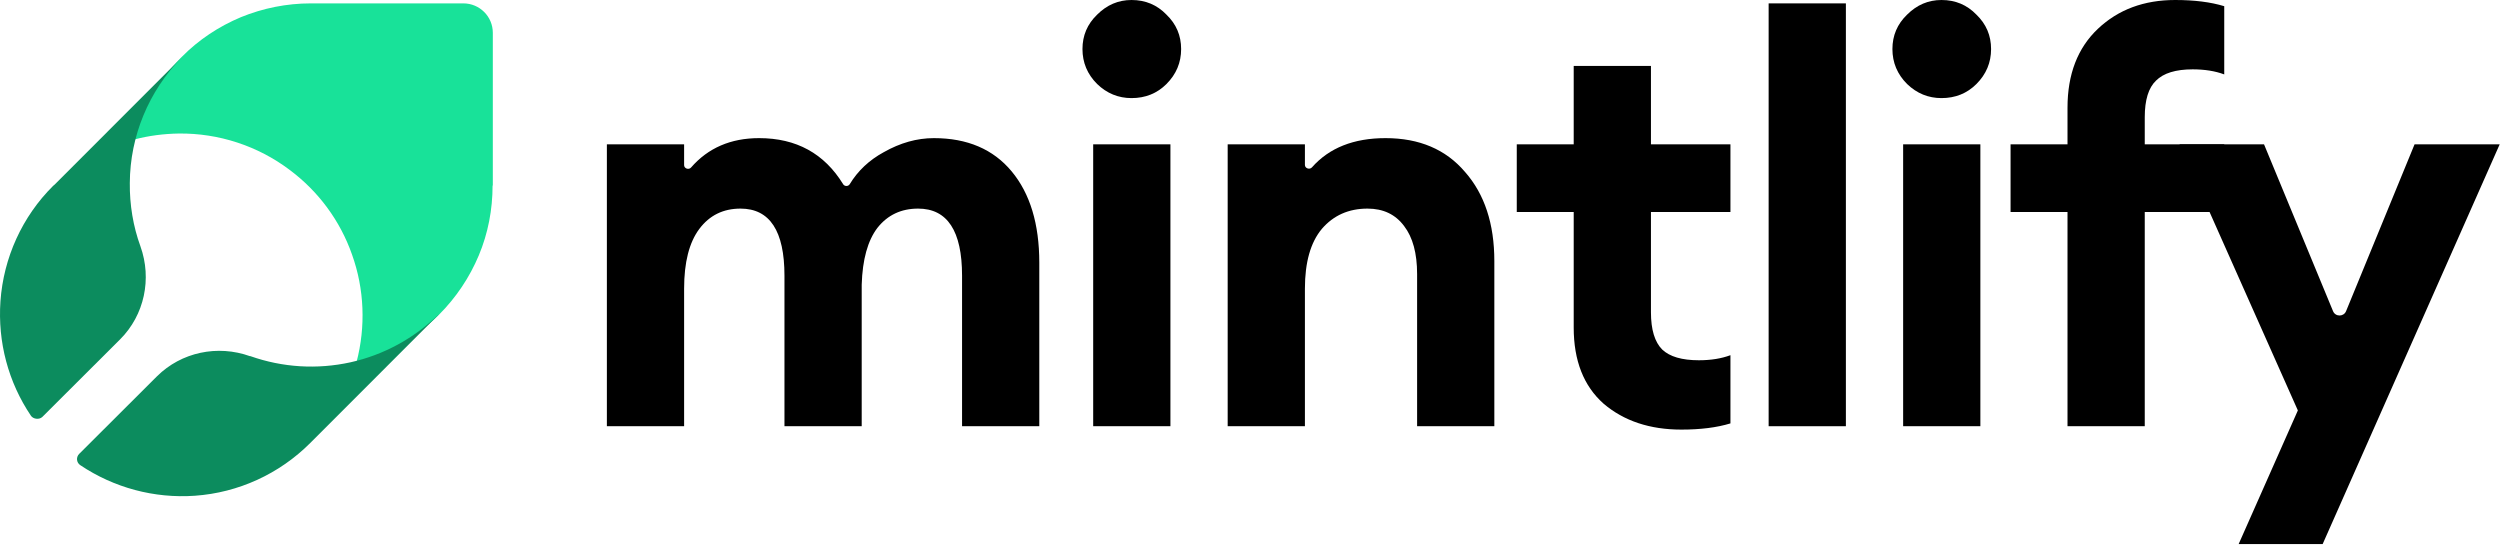
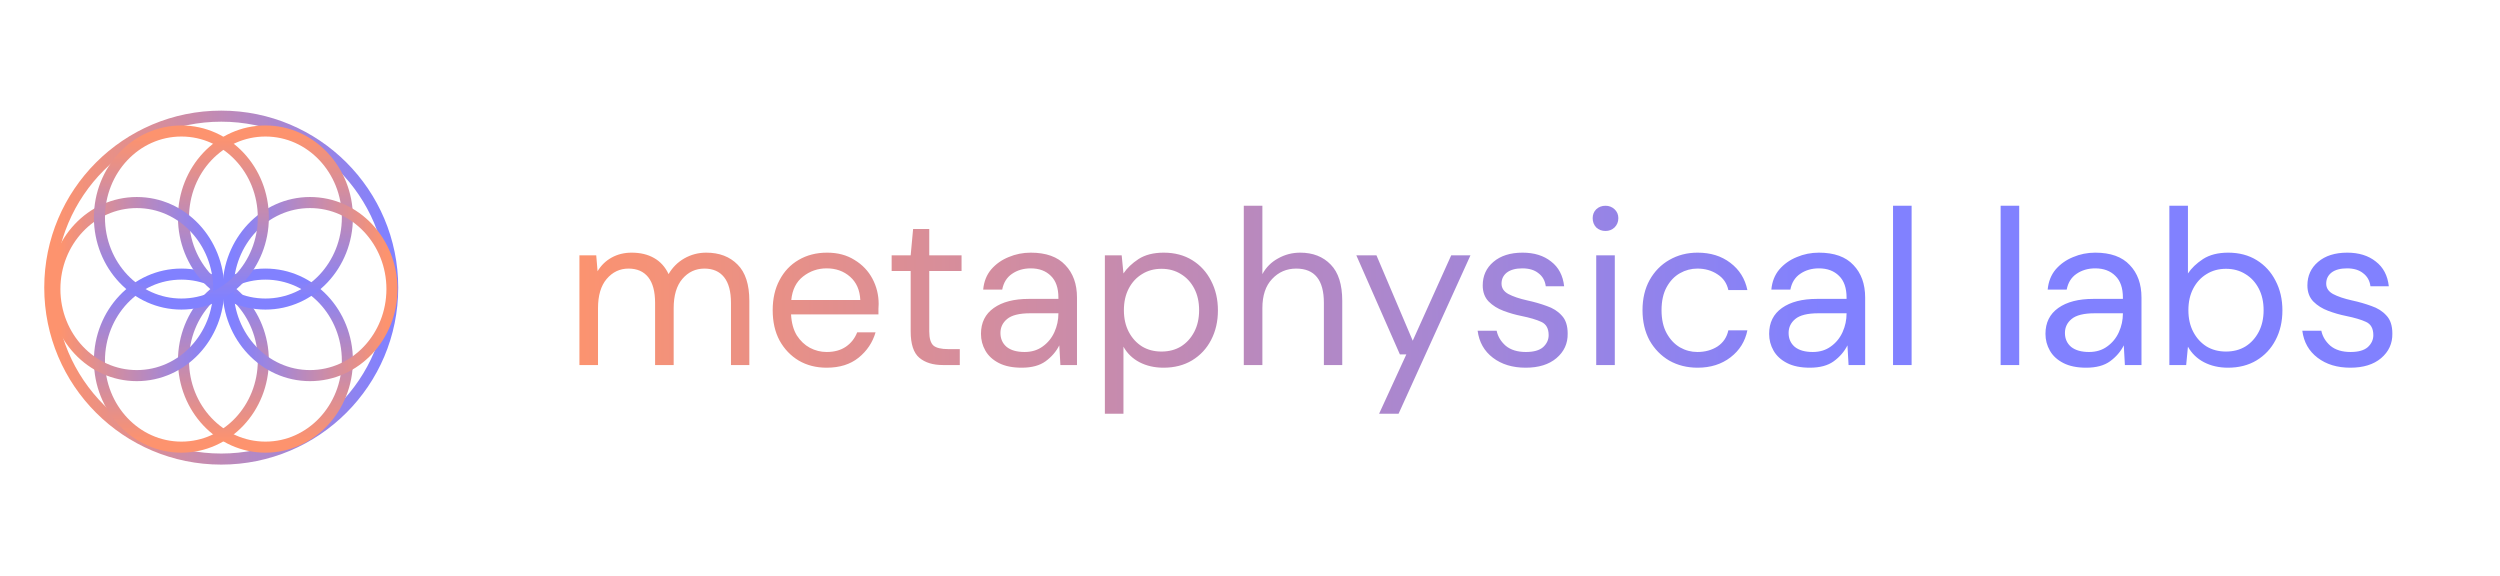
- <svg xmlns="http://www.w3.org/2000/svg" width="1682" height="367" viewBox="0 0 1682 367" fill="none">
-   <path d="M1562.69 366.037H1506.17L1546 276.14L1466.34 97.105H1523.24L1569.66 209.337C1571.28 213.26 1576.84 213.253 1578.45 209.325L1624.52 97.105H1681.79L1562.69 366.037Z" fill="black" />
-   <path d="M1391.02 286.761V142.622H1352.71V97.104H1391.02V72.449C1391.02 49.943 1397.85 32.242 1411.5 19.345C1425.16 6.448 1442.48 0 1463.47 0C1476.37 0 1487.37 1.391 1496.47 4.172V50.069C1490.4 47.793 1483.32 46.656 1475.23 46.656C1463.85 46.656 1455.63 49.184 1450.57 54.242C1445.51 59.046 1442.99 67.265 1442.99 78.897V97.104H1496.47V142.622H1442.99V286.761H1391.02Z" fill="black" />
-   <path d="M1306.22 66.001C1297.37 66.001 1289.66 62.84 1283.08 56.518C1276.51 49.943 1273.22 42.104 1273.22 33C1273.22 23.897 1276.51 16.184 1283.08 9.862C1289.66 3.287 1297.37 0 1306.22 0C1315.58 0 1323.42 3.287 1329.74 9.862C1336.31 16.184 1339.6 23.897 1339.6 33C1339.6 42.104 1336.31 49.943 1329.74 56.518C1323.42 62.84 1315.58 66.001 1306.22 66.001ZM1280.43 286.761V97.104H1332.39V286.761H1280.43Z" fill="black" />
-   <path d="M1189.94 286.761V2.276H1241.91V286.761H1189.94Z" fill="black" />
-   <path d="M1131.24 289.037C1110 289.037 1092.55 283.221 1078.89 271.588C1065.49 259.703 1058.79 242.634 1058.79 220.381V142.622H1020.48V97.104H1058.79V44.38H1110.76V97.104H1164.24V142.622H1110.76V210.14C1110.76 221.772 1113.29 230.117 1118.34 235.174C1123.4 239.979 1131.62 242.381 1143 242.381C1151.09 242.381 1158.17 241.243 1164.24 238.967V284.864C1155.14 287.646 1144.14 289.037 1131.24 289.037Z" fill="black" />
-   <path d="M825.979 286.761V97.104H877.945V110.967C877.945 113.311 881.135 114.347 882.688 112.591C894.273 99.485 910.773 92.932 932.187 92.932C954.946 92.932 972.774 100.518 985.67 115.691C998.82 130.61 1005.39 150.587 1005.39 175.622V286.761H953.429V184.346C953.429 170.438 950.521 159.691 944.704 152.105C938.888 144.265 930.67 140.346 920.049 140.346C907.405 140.346 897.164 144.898 889.325 154.001C881.738 163.105 877.945 176.507 877.945 194.208V286.761H825.979Z" fill="black" />
-   <path d="M761.286 66.001C752.436 66.001 744.723 62.84 738.148 56.518C731.574 49.943 728.286 42.104 728.286 33C728.286 23.897 731.574 16.184 738.148 9.862C744.723 3.287 752.436 0 761.286 0C770.643 0 778.482 3.287 784.804 9.862C791.379 16.184 794.666 23.897 794.666 33C794.666 42.104 791.379 49.943 784.804 56.518C778.482 62.84 770.643 66.001 761.286 66.001ZM735.493 286.761V97.104H787.459V286.761H735.493Z" fill="black" />
-   <path d="M647.273 286.761V185.484C647.273 155.392 637.411 140.346 617.686 140.346C606.307 140.346 597.204 144.645 590.376 153.243C583.801 161.84 580.261 174.61 579.755 191.553V286.761H527.789V185.484C527.789 155.392 517.927 140.346 498.203 140.346C486.571 140.346 477.341 144.898 470.513 154.001C463.685 163.105 460.272 176.507 460.272 194.208V286.761H408.306V97.104H460.272V111.103C460.272 113.435 463.407 114.462 464.939 112.704C476.419 99.522 491.68 92.932 510.72 92.932C535.742 92.932 554.588 103.262 567.259 123.923C568.258 125.553 570.718 125.527 571.712 123.894C577.189 114.891 584.802 107.731 594.548 102.415C605.675 96.093 616.928 92.932 628.307 92.932C650.813 92.932 668.261 100.392 680.652 115.311C693.043 130.231 699.239 150.714 699.239 176.76V286.761H647.273Z" fill="black" />
-   <path d="M331.569 124.833V22.09C331.569 11.065 322.625 2.276 311.764 2.276H209.069C192.938 2.276 176.967 5.472 162.113 11.544C147.26 17.775 133.685 26.724 122.345 38.228L121.546 39.027C106.533 54.207 95.833 73.062 90.402 93.834C100.145 91.277 110.206 89.999 120.268 89.839C147.1 89.52 173.453 98.148 194.855 114.287C214.18 128.668 228.873 148.481 236.859 171.331C245.164 194.5 246.122 219.746 239.893 243.554C260.496 238.122 279.503 227.416 294.675 212.396L295.474 211.597C306.813 200.252 315.917 186.67 322.145 171.81C328.374 156.95 331.409 140.971 331.409 124.833H331.569Z" fill="#18E299" />
-   <path d="M87.337 123.098C87.496 91.579 100.066 61.334 122.182 38.73L36.739 124.212C36.421 124.531 36.102 124.69 35.784 125.008C14.941 145.702 2.371 173.4 0.303 202.69C-1.607 230.07 5.553 257.131 20.828 279.736C22.285 281.892 26.238 282.601 28.466 280.532L80.813 228.319C97.202 211.923 102.293 187.568 94.497 165.759C89.564 152.229 87.178 137.743 87.337 123.098Z" fill="#0C8C5E" />
-   <path d="M294.976 211.605C278.587 227.683 258.062 238.826 235.786 243.761C213.351 248.695 190.121 247.263 168.482 239.622C168.482 239.622 168.323 239.622 168.164 239.622C146.365 231.822 122.022 236.916 105.633 253.153L53.285 305.365C51.057 307.594 51.376 311.255 54.081 313.006C76.674 328.128 103.724 335.451 131.091 333.541C160.368 331.471 187.894 318.896 208.737 298.043L209.533 297.247L294.976 211.764V211.605Z" fill="#0C8C5E" />
+ <svg xmlns="http://www.w3.org/2000/svg" width="226" height="52" viewBox="0 0 226 52" fill="none">
+   <circle cx="15" cy="15" r="15.5" transform="matrix(-1 0 0 1 35 11)" stroke="url(#paint0_linear_10358_3143)" />
+   <path d="M23.996 24.778C19.878 24.778 16.588 28.308 16.588 32.6C16.588 36.892 19.878 40.422 23.996 40.422C28.114 40.422 31.403 36.892 31.403 32.6C31.403 28.308 28.114 24.778 23.996 24.778Z" stroke="url(#paint1_linear_10358_3143)" />
+   <path d="M16.398 24.778C12.279 24.778 8.989 28.308 8.989 32.6C8.989 36.892 12.279 40.422 16.398 40.422C20.515 40.422 23.805 36.892 23.805 32.6C23.805 28.308 20.515 24.778 16.398 24.778Z" stroke="url(#paint2_linear_10358_3143)" />
+   <path d="M23.996 11.842C19.878 11.842 16.588 15.373 16.588 19.665C16.588 23.957 19.878 27.487 23.996 27.487C28.114 27.487 31.403 23.957 31.403 19.665C31.403 15.373 28.114 11.843 23.996 11.842Z" stroke="url(#paint3_linear_10358_3143)" />
+   <path d="M28.025 18.31C23.907 18.31 20.617 21.84 20.617 26.132C20.617 30.424 23.907 33.955 28.025 33.955C32.143 33.955 35.432 30.424 35.433 26.132C35.433 21.84 32.143 18.31 28.025 18.31Z" stroke="url(#paint4_linear_10358_3143)" />
+   <path d="M12.368 18.31C8.25 18.31 4.96 21.84 4.96 26.132C4.96 30.424 8.25 33.955 12.368 33.955C16.486 33.955 19.775 30.424 19.775 26.132C19.775 21.84 16.486 18.31 12.368 18.31Z" stroke="url(#paint5_linear_10358_3143)" />
+   <path d="M16.398 11.842C12.279 11.842 8.989 15.373 8.989 19.665C8.989 23.957 12.279 27.487 16.398 27.487C20.515 27.487 23.805 23.957 23.805 19.665C23.805 15.373 20.515 11.843 16.398 11.842Z" stroke="url(#paint6_linear_10358_3143)" />
+   <path d="M52.38 33V23.08H53.9L54.02 24.52C54.34 23.987 54.767 23.573 55.3 23.28C55.833 22.987 56.433 22.84 57.1 22.84C57.887 22.84 58.56 23 59.12 23.32C59.693 23.64 60.133 24.127 60.44 24.78C60.787 24.18 61.26 23.707 61.86 23.36C62.473 23.013 63.133 22.84 63.84 22.84C65.027 22.84 65.973 23.2 66.68 23.92C67.387 24.627 67.74 25.72 67.74 27.2V33H66.08V27.38C66.08 26.353 65.873 25.58 65.46 25.06C65.047 24.54 64.453 24.28 63.68 24.28C62.88 24.28 62.213 24.593 61.68 25.22C61.16 25.833 60.9 26.713 60.9 27.86V33H59.22V27.38C59.22 26.353 59.013 25.58 58.6 25.06C58.187 24.54 57.593 24.28 56.82 24.28C56.033 24.28 55.373 24.593 54.84 25.22C54.32 25.833 54.06 26.713 54.06 27.86V33H52.38ZM74.731 33.24C73.784 33.24 72.944 33.027 72.211 32.6C71.477 32.16 70.897 31.553 70.471 30.78C70.057 30.007 69.851 29.093 69.851 28.04C69.851 27 70.057 26.093 70.471 25.32C70.884 24.533 71.457 23.927 72.191 23.5C72.937 23.06 73.797 22.84 74.771 22.84C75.731 22.84 76.557 23.06 77.251 23.5C77.957 23.927 78.497 24.493 78.871 25.2C79.244 25.907 79.431 26.667 79.431 27.48C79.431 27.627 79.424 27.773 79.411 27.92C79.411 28.067 79.411 28.233 79.411 28.42H71.511C71.551 29.18 71.724 29.813 72.031 30.32C72.351 30.813 72.744 31.187 73.211 31.44C73.691 31.693 74.197 31.82 74.731 31.82C75.424 31.82 76.004 31.66 76.471 31.34C76.937 31.02 77.277 30.587 77.491 30.04H79.151C78.884 30.96 78.371 31.727 77.611 32.34C76.864 32.94 75.904 33.24 74.731 33.24ZM74.731 24.26C73.931 24.26 73.217 24.507 72.591 25C71.977 25.48 71.624 26.187 71.531 27.12H77.771C77.731 26.227 77.424 25.527 76.851 25.02C76.277 24.513 75.571 24.26 74.731 24.26ZM85.245 33C84.339 33 83.625 32.78 83.105 32.34C82.585 31.9 82.325 31.107 82.325 29.96V24.5H80.605V23.08H82.325L82.545 20.7H84.005V23.08H86.925V24.5H84.005V29.96C84.005 30.587 84.132 31.013 84.385 31.24C84.639 31.453 85.085 31.56 85.725 31.56H86.765V33H85.245ZM92.36 33.24C91.533 33.24 90.846 33.1 90.3 32.82C89.753 32.54 89.346 32.167 89.08 31.7C88.813 31.233 88.68 30.727 88.68 30.18C88.68 29.167 89.066 28.387 89.84 27.84C90.613 27.293 91.666 27.02 93 27.02H95.68V26.9C95.68 26.033 95.453 25.38 95 24.94C94.546 24.487 93.94 24.26 93.18 24.26C92.526 24.26 91.96 24.427 91.48 24.76C91.013 25.08 90.72 25.553 90.6 26.18H88.88C88.946 25.46 89.186 24.853 89.6 24.36C90.026 23.867 90.553 23.493 91.18 23.24C91.806 22.973 92.473 22.84 93.18 22.84C94.566 22.84 95.606 23.213 96.3 23.96C97.006 24.693 97.36 25.673 97.36 26.9V33H95.86L95.76 31.22C95.48 31.78 95.066 32.26 94.52 32.66C93.986 33.047 93.266 33.24 92.36 33.24ZM92.62 31.82C93.26 31.82 93.806 31.653 94.26 31.32C94.726 30.987 95.08 30.553 95.32 30.02C95.56 29.487 95.68 28.927 95.68 28.34V28.32H93.14C92.153 28.32 91.453 28.493 91.04 28.84C90.64 29.173 90.44 29.593 90.44 30.1C90.44 30.62 90.626 31.04 91 31.36C91.386 31.667 91.926 31.82 92.62 31.82ZM99.88 37.4V23.08H101.4L101.56 24.72C101.88 24.24 102.333 23.807 102.92 23.42C103.52 23.033 104.28 22.84 105.2 22.84C106.187 22.84 107.047 23.067 107.78 23.52C108.513 23.973 109.08 24.593 109.48 25.38C109.893 26.167 110.1 27.06 110.1 28.06C110.1 29.06 109.893 29.953 109.48 30.74C109.08 31.513 108.507 32.127 107.76 32.58C107.027 33.02 106.167 33.24 105.18 33.24C104.367 33.24 103.64 33.073 103 32.74C102.373 32.407 101.893 31.94 101.56 31.34V37.4H99.88ZM105 31.78C105.667 31.78 106.253 31.627 106.76 31.32C107.267 31 107.667 30.56 107.96 30C108.253 29.44 108.4 28.787 108.4 28.04C108.4 27.293 108.253 26.64 107.96 26.08C107.667 25.52 107.267 25.087 106.76 24.78C106.253 24.46 105.667 24.3 105 24.3C104.333 24.3 103.747 24.46 103.24 24.78C102.733 25.087 102.333 25.52 102.04 26.08C101.747 26.64 101.6 27.293 101.6 28.04C101.6 28.787 101.747 29.44 102.04 30C102.333 30.56 102.733 31 103.24 31.32C103.747 31.627 104.333 31.78 105 31.78ZM112.439 33V18.6H114.119V24.78C114.452 24.167 114.925 23.693 115.539 23.36C116.152 23.013 116.819 22.84 117.539 22.84C118.685 22.84 119.605 23.2 120.299 23.92C120.992 24.627 121.339 25.72 121.339 27.2V33H119.679V27.38C119.679 25.313 118.845 24.28 117.179 24.28C116.312 24.28 115.585 24.593 114.999 25.22C114.412 25.833 114.119 26.713 114.119 27.86V33H112.439ZM124.671 37.4L127.131 32.04H126.551L122.611 23.08H124.431L127.711 30.8L131.191 23.08H132.931L126.431 37.4H124.671ZM137.918 33.24C136.732 33.24 135.745 32.94 134.958 32.34C134.172 31.74 133.712 30.927 133.578 29.9H135.298C135.405 30.42 135.678 30.873 136.118 31.26C136.572 31.633 137.178 31.82 137.938 31.82C138.645 31.82 139.165 31.673 139.498 31.38C139.832 31.073 139.998 30.713 139.998 30.3C139.998 29.7 139.778 29.3 139.338 29.1C138.912 28.9 138.305 28.72 137.518 28.56C136.985 28.453 136.452 28.3 135.918 28.1C135.385 27.9 134.938 27.62 134.578 27.26C134.218 26.887 134.038 26.4 134.038 25.8C134.038 24.933 134.358 24.227 134.998 23.68C135.652 23.12 136.532 22.84 137.638 22.84C138.692 22.84 139.552 23.107 140.218 23.64C140.898 24.16 141.292 24.907 141.398 25.88H139.738C139.672 25.373 139.452 24.98 139.078 24.7C138.718 24.407 138.232 24.26 137.618 24.26C137.018 24.26 136.552 24.387 136.218 24.64C135.898 24.893 135.738 25.227 135.738 25.64C135.738 26.04 135.945 26.353 136.358 26.58C136.785 26.807 137.358 27 138.078 27.16C138.692 27.293 139.272 27.46 139.818 27.66C140.378 27.847 140.832 28.133 141.178 28.52C141.538 28.893 141.718 29.44 141.718 30.16C141.732 31.053 141.392 31.793 140.698 32.38C140.018 32.953 139.092 33.24 137.918 33.24ZM145.138 20.88C144.805 20.88 144.525 20.773 144.298 20.56C144.085 20.333 143.978 20.053 143.978 19.72C143.978 19.4 144.085 19.133 144.298 18.92C144.525 18.707 144.805 18.6 145.138 18.6C145.458 18.6 145.732 18.707 145.958 18.92C146.185 19.133 146.298 19.4 146.298 19.72C146.298 20.053 146.185 20.333 145.958 20.56C145.732 20.773 145.458 20.88 145.138 20.88ZM144.298 33V23.08H145.978V33H144.298ZM153.463 33.24C152.517 33.24 151.663 33.027 150.903 32.6C150.157 32.16 149.563 31.553 149.123 30.78C148.697 29.993 148.483 29.08 148.483 28.04C148.483 27 148.697 26.093 149.123 25.32C149.563 24.533 150.157 23.927 150.903 23.5C151.663 23.06 152.517 22.84 153.463 22.84C154.637 22.84 155.623 23.147 156.423 23.76C157.237 24.373 157.75 25.193 157.963 26.22H156.243C156.11 25.607 155.783 25.133 155.263 24.8C154.743 24.453 154.137 24.28 153.443 24.28C152.883 24.28 152.357 24.42 151.863 24.7C151.37 24.98 150.97 25.4 150.663 25.96C150.357 26.52 150.203 27.213 150.203 28.04C150.203 28.867 150.357 29.56 150.663 30.12C150.97 30.68 151.37 31.107 151.863 31.4C152.357 31.68 152.883 31.82 153.443 31.82C154.137 31.82 154.743 31.653 155.263 31.32C155.783 30.973 156.11 30.487 156.243 29.86H157.963C157.763 30.86 157.257 31.673 156.443 32.3C155.63 32.927 154.637 33.24 153.463 33.24ZM163.61 33.24C162.783 33.24 162.096 33.1 161.55 32.82C161.003 32.54 160.596 32.167 160.33 31.7C160.063 31.233 159.93 30.727 159.93 30.18C159.93 29.167 160.316 28.387 161.09 27.84C161.863 27.293 162.916 27.02 164.25 27.02H166.93V26.9C166.93 26.033 166.703 25.38 166.25 24.94C165.796 24.487 165.19 24.26 164.43 24.26C163.776 24.26 163.21 24.427 162.73 24.76C162.263 25.08 161.97 25.553 161.85 26.18H160.13C160.196 25.46 160.436 24.853 160.85 24.36C161.276 23.867 161.803 23.493 162.43 23.24C163.056 22.973 163.723 22.84 164.43 22.84C165.816 22.84 166.856 23.213 167.55 23.96C168.256 24.693 168.61 25.673 168.61 26.9V33H167.11L167.01 31.22C166.73 31.78 166.316 32.26 165.77 32.66C165.236 33.047 164.516 33.24 163.61 33.24ZM163.87 31.82C164.51 31.82 165.056 31.653 165.51 31.32C165.976 30.987 166.33 30.553 166.57 30.02C166.81 29.487 166.93 28.927 166.93 28.34V28.32H164.39C163.403 28.32 162.703 28.493 162.29 28.84C161.89 29.173 161.69 29.593 161.69 30.1C161.69 30.62 161.876 31.04 162.25 31.36C162.636 31.667 163.176 31.82 163.87 31.82ZM171.13 33V18.6H172.81V33H171.13ZM180.857 33V18.6H182.537V33H180.857ZM188.59 33.24C187.763 33.24 187.077 33.1 186.53 32.82C185.983 32.54 185.577 32.167 185.31 31.7C185.043 31.233 184.91 30.727 184.91 30.18C184.91 29.167 185.297 28.387 186.07 27.84C186.843 27.293 187.897 27.02 189.23 27.02H191.91V26.9C191.91 26.033 191.683 25.38 191.23 24.94C190.777 24.487 190.17 24.26 189.41 24.26C188.757 24.26 188.19 24.427 187.71 24.76C187.243 25.08 186.95 25.553 186.83 26.18H185.11C185.177 25.46 185.417 24.853 185.83 24.36C186.257 23.867 186.783 23.493 187.41 23.24C188.037 22.973 188.703 22.84 189.41 22.84C190.797 22.84 191.837 23.213 192.53 23.96C193.237 24.693 193.59 25.673 193.59 26.9V33H192.09L191.99 31.22C191.71 31.78 191.297 32.26 190.75 32.66C190.217 33.047 189.497 33.24 188.59 33.24ZM188.85 31.82C189.49 31.82 190.037 31.653 190.49 31.32C190.957 30.987 191.31 30.553 191.55 30.02C191.79 29.487 191.91 28.927 191.91 28.34V28.32H189.37C188.383 28.32 187.683 28.493 187.27 28.84C186.87 29.173 186.67 29.593 186.67 30.1C186.67 30.62 186.857 31.04 187.23 31.36C187.617 31.667 188.157 31.82 188.85 31.82ZM201.41 33.24C200.597 33.24 199.87 33.073 199.23 32.74C198.604 32.407 198.124 31.94 197.79 31.34L197.63 33H196.11V18.6H197.79V24.72C198.11 24.24 198.564 23.807 199.15 23.42C199.75 23.033 200.51 22.84 201.43 22.84C202.417 22.84 203.277 23.067 204.01 23.52C204.744 23.973 205.31 24.593 205.71 25.38C206.124 26.167 206.33 27.06 206.33 28.06C206.33 29.06 206.124 29.953 205.71 30.74C205.31 31.513 204.737 32.127 203.99 32.58C203.257 33.02 202.397 33.24 201.41 33.24ZM201.23 31.78C201.897 31.78 202.484 31.627 202.99 31.32C203.497 31 203.897 30.56 204.19 30C204.484 29.44 204.63 28.787 204.63 28.04C204.63 27.293 204.484 26.64 204.19 26.08C203.897 25.52 203.497 25.087 202.99 24.78C202.484 24.46 201.897 24.3 201.23 24.3C200.564 24.3 199.977 24.46 199.47 24.78C198.964 25.087 198.564 25.52 198.27 26.08C197.977 26.64 197.83 27.293 197.83 28.04C197.83 28.787 197.977 29.44 198.27 30C198.564 30.56 198.964 31 199.47 31.32C199.977 31.627 200.564 31.78 201.23 31.78ZM212.469 33.24C211.282 33.24 210.296 32.94 209.509 32.34C208.722 31.74 208.262 30.927 208.129 29.9H209.849C209.956 30.42 210.229 30.873 210.669 31.26C211.122 31.633 211.729 31.82 212.489 31.82C213.196 31.82 213.716 31.673 214.049 31.38C214.382 31.073 214.549 30.713 214.549 30.3C214.549 29.7 214.329 29.3 213.889 29.1C213.462 28.9 212.856 28.72 212.069 28.56C211.536 28.453 211.002 28.3 210.469 28.1C209.936 27.9 209.489 27.62 209.129 27.26C208.769 26.887 208.589 26.4 208.589 25.8C208.589 24.933 208.909 24.227 209.549 23.68C210.202 23.12 211.082 22.84 212.189 22.84C213.242 22.84 214.102 23.107 214.769 23.64C215.449 24.16 215.842 24.907 215.949 25.88H214.289C214.222 25.373 214.002 24.98 213.629 24.7C213.269 24.407 212.782 24.26 212.169 24.26C211.569 24.26 211.102 24.387 210.769 24.64C210.449 24.893 210.289 25.227 210.289 25.64C210.289 26.04 210.496 26.353 210.909 26.58C211.336 26.807 211.909 27 212.629 27.16C213.242 27.293 213.822 27.46 214.369 27.66C214.929 27.847 215.382 28.133 215.729 28.52C216.089 28.893 216.269 29.44 216.269 30.16C216.282 31.053 215.942 31.793 215.249 32.38C214.569 32.953 213.642 33.24 212.469 33.24Z" fill="url(#paint7_linear_10358_3143)" />
+   <defs>
+     <linearGradient id="paint0_linear_10358_3143" x1="0" y1="15" x2="30" y2="15" gradientUnits="userSpaceOnUse">
+       <stop stop-color="#8181FF" />
+       <stop offset="1" stop-color="#FD936E" />
+     </linearGradient>
+     <linearGradient id="paint1_linear_10358_3143" x1="23.996" y1="39.922" x2="23.996" y2="25.278" gradientUnits="userSpaceOnUse">
+       <stop stop-color="#FD936E" />
+       <stop offset="1" stop-color="#8181FF" />
+     </linearGradient>
+     <linearGradient id="paint2_linear_10358_3143" x1="16.397" y1="25.278" x2="16.397" y2="39.922" gradientUnits="userSpaceOnUse">
+       <stop stop-color="#8181FF" />
+       <stop offset="1" stop-color="#FD936E" />
+     </linearGradient>
+     <linearGradient id="paint3_linear_10358_3143" x1="23.996" y1="12.342" x2="23.996" y2="26.986" gradientUnits="userSpaceOnUse">
+       <stop stop-color="#FD936E" />
+       <stop offset="1" stop-color="#8181FF" />
+     </linearGradient>
+     <linearGradient id="paint4_linear_10358_3143" x1="21.117" y1="26.132" x2="34.933" y2="26.132" gradientUnits="userSpaceOnUse">
+       <stop stop-color="#8181FF" />
+       <stop offset="1" stop-color="#FD936E" />
+     </linearGradient>
+     <linearGradient id="paint5_linear_10358_3143" x1="19.275" y1="26.132" x2="5.46" y2="26.132" gradientUnits="userSpaceOnUse">
+       <stop stop-color="#8181FF" />
+       <stop offset="1" stop-color="#FD936E" />
+     </linearGradient>
+     <linearGradient id="paint6_linear_10358_3143" x1="16.397" y1="12.342" x2="16.397" y2="26.986" gradientUnits="userSpaceOnUse">
+       <stop stop-color="#FD936E" />
+       <stop offset="1" stop-color="#8181FF" />
+     </linearGradient>
+     <linearGradient id="paint7_linear_10358_3143" x1="51" y1="26" x2="226" y2="26" gradientUnits="userSpaceOnUse">
+       <stop stop-color="#FD936E" />
+       <stop offset="0.65" stop-color="#8181FF" />
+     </linearGradient>
+   </defs>
</svg>
